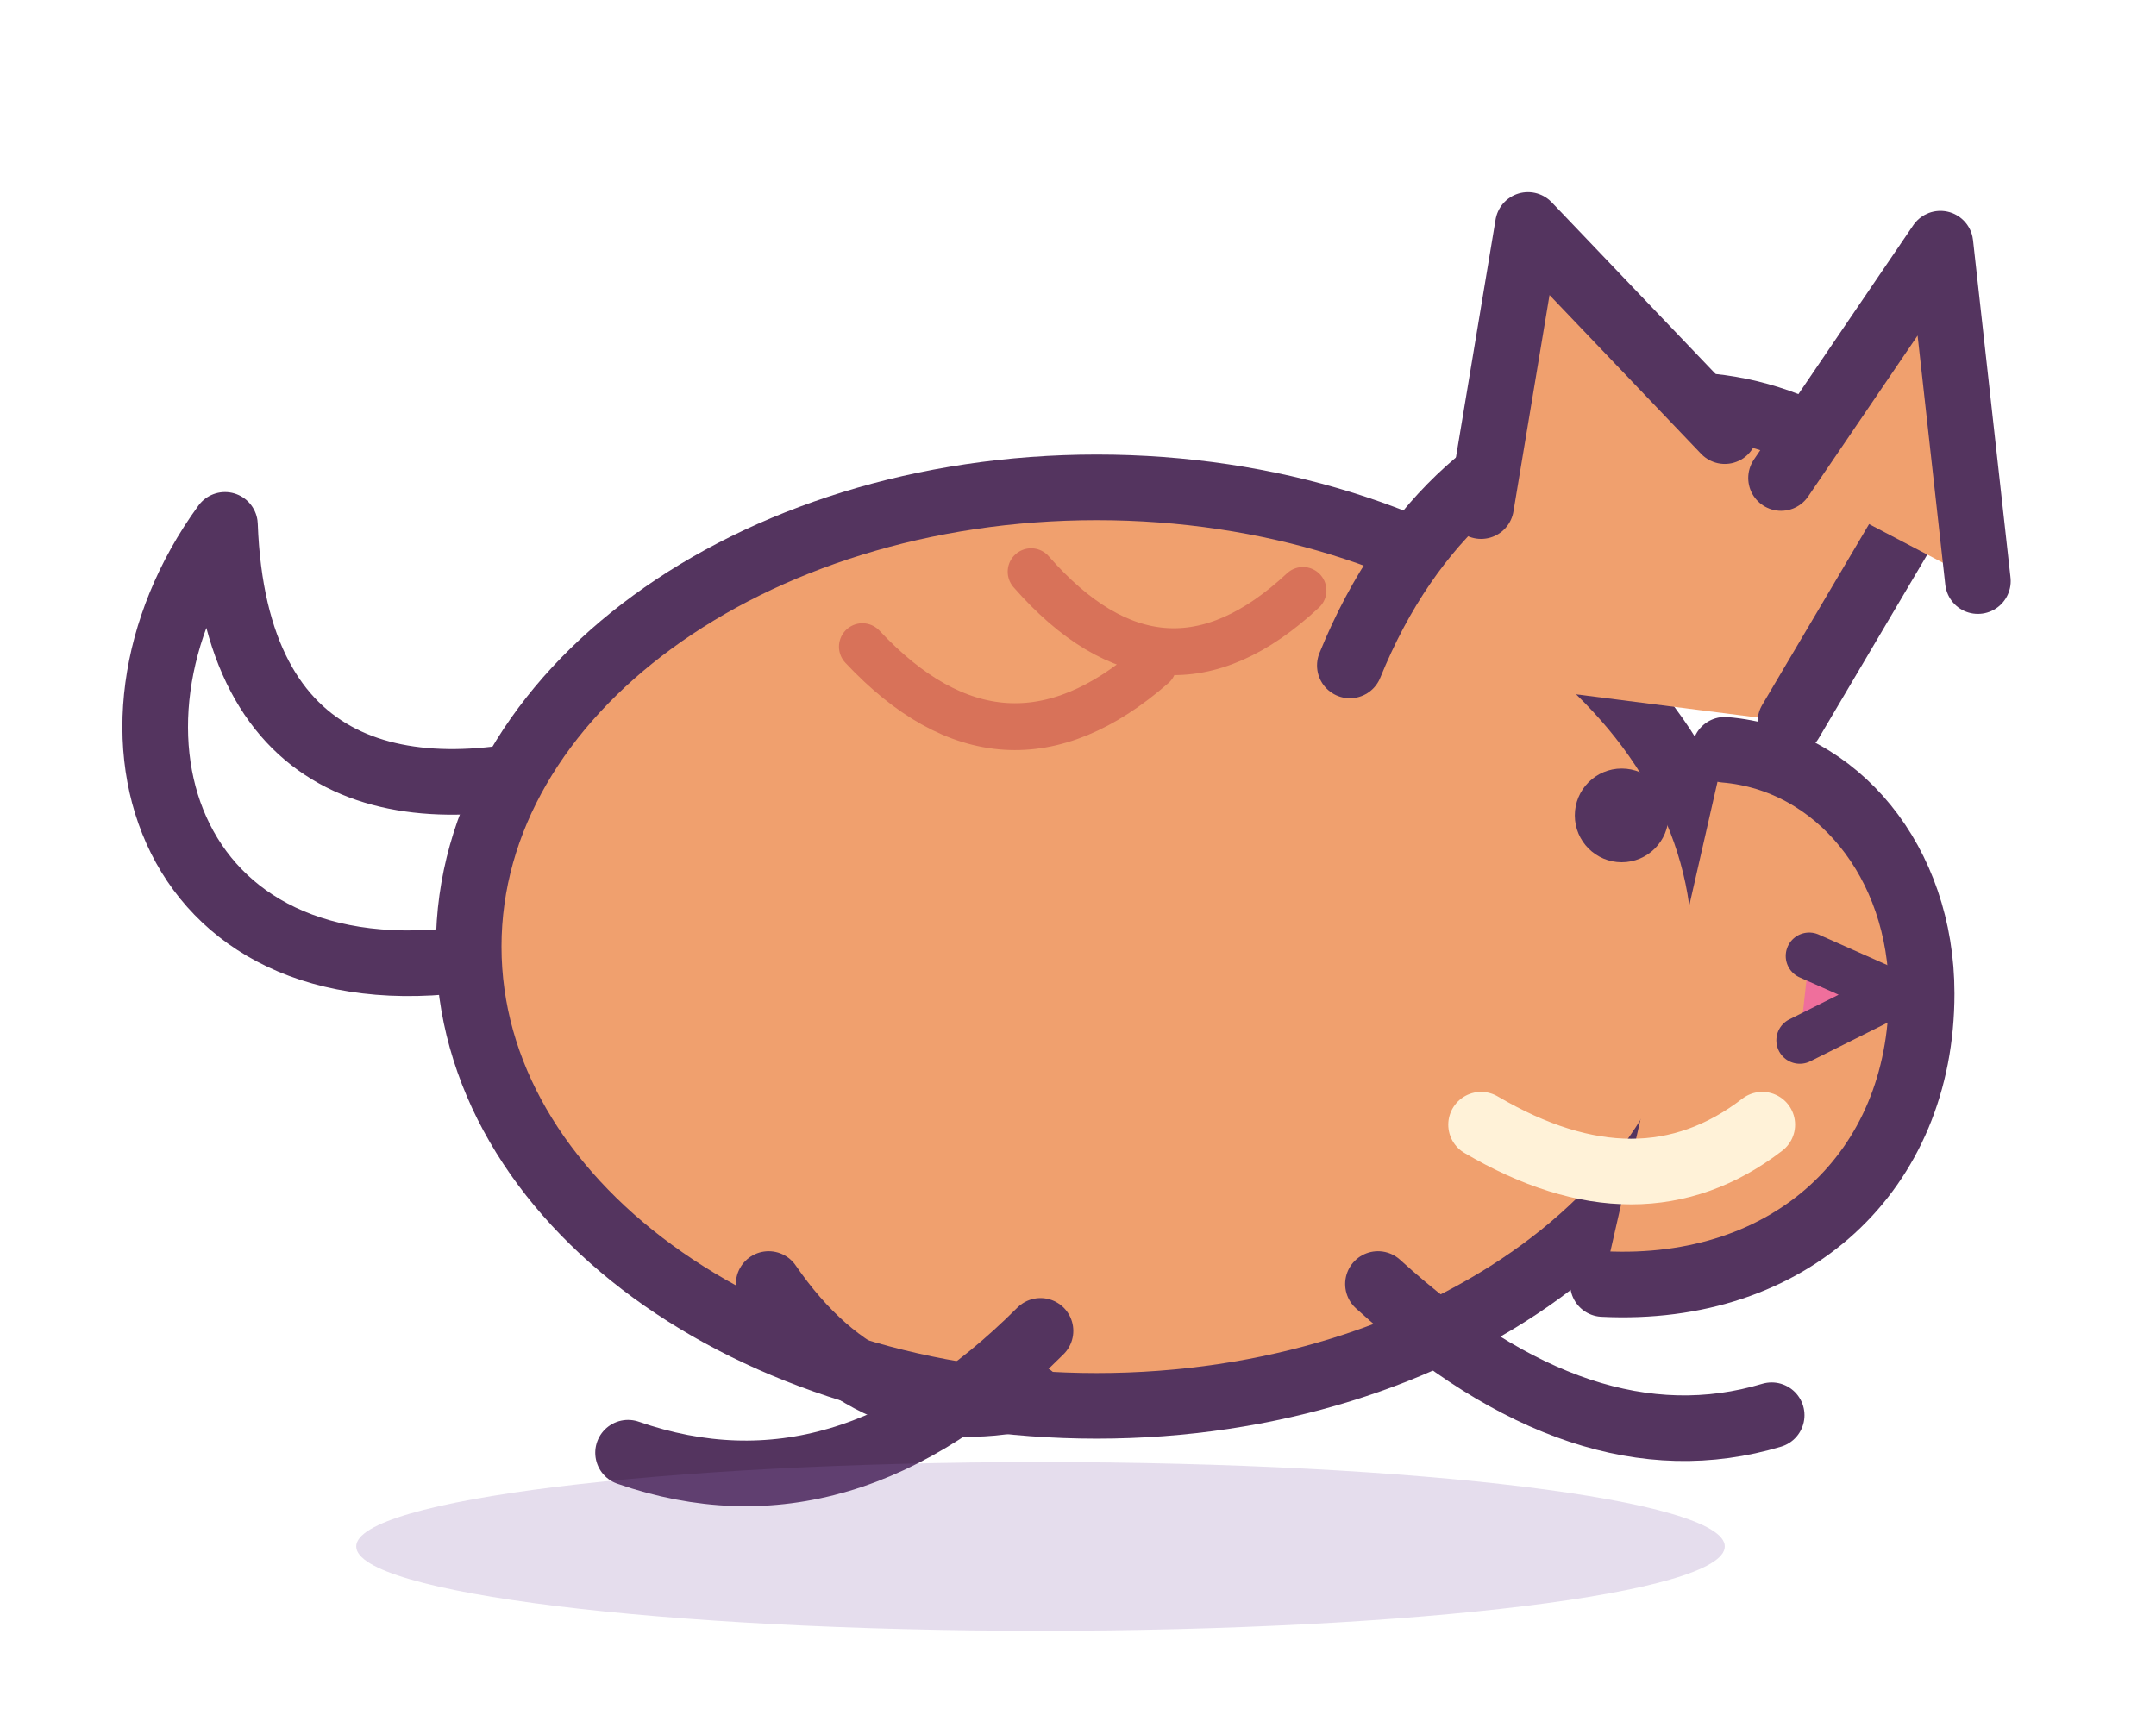
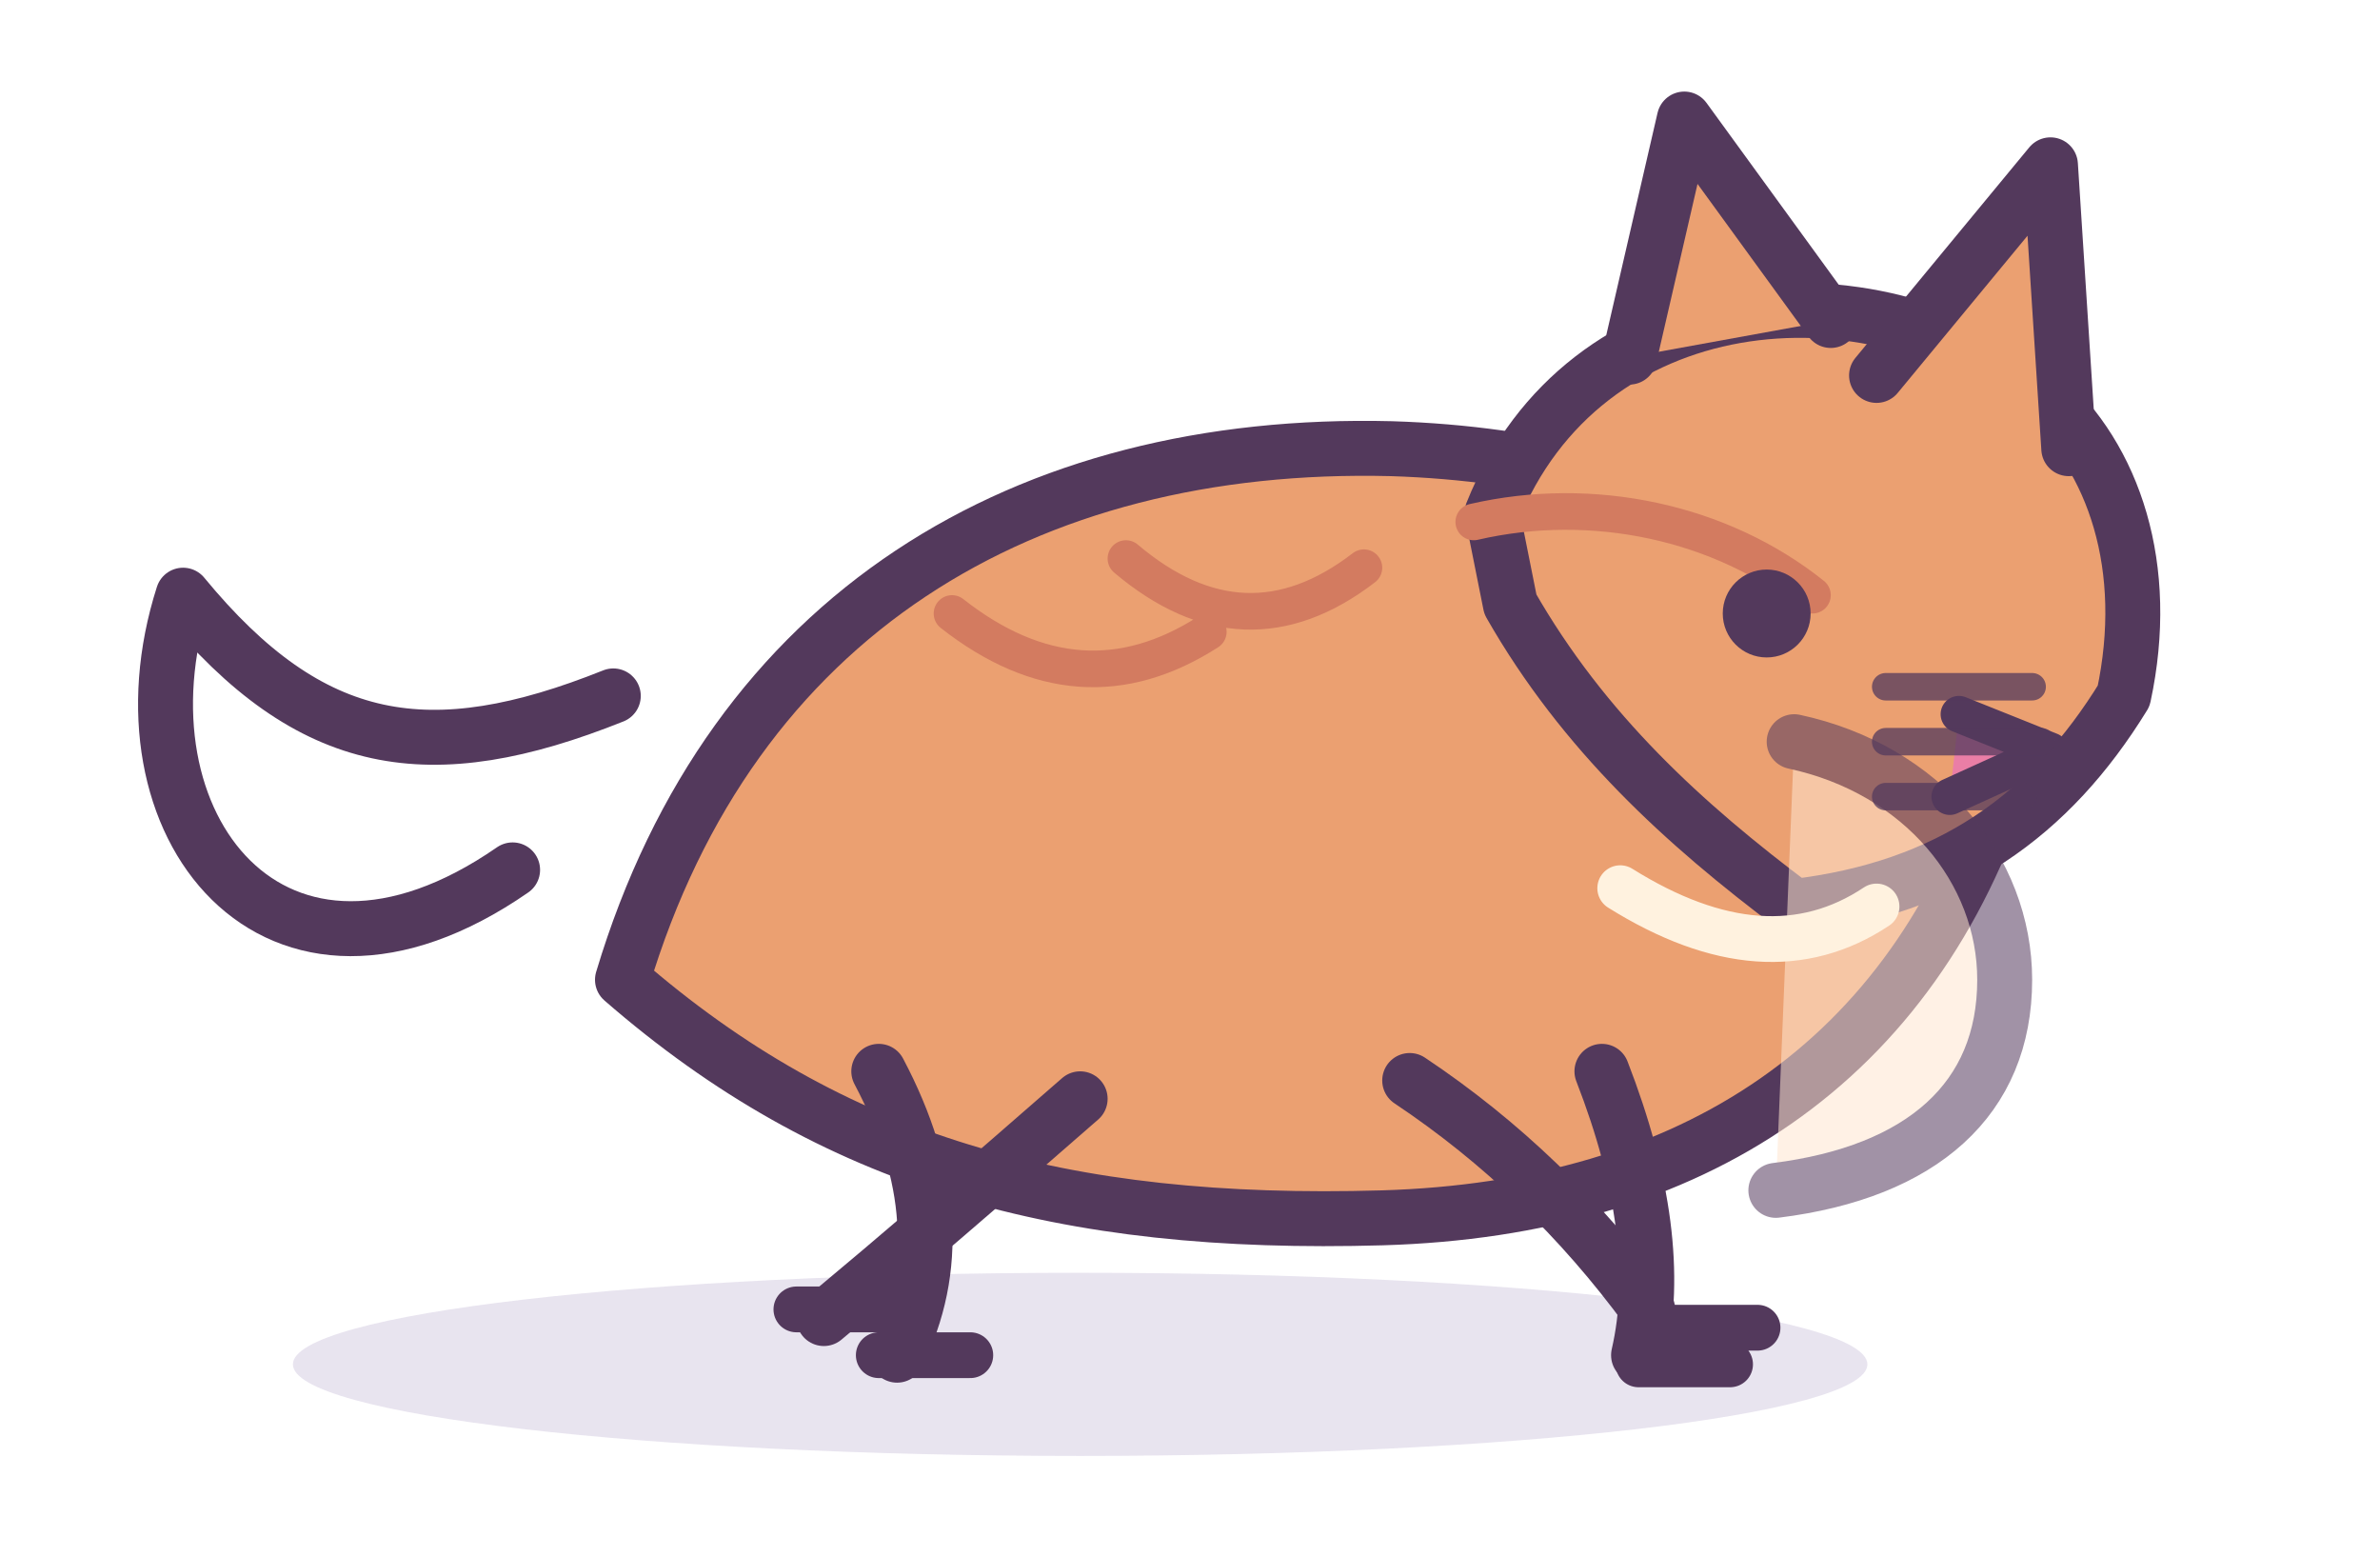
- <svg xmlns="http://www.w3.org/2000/svg" width="230" height="185" viewBox="0 0 230 185">
-   <g stroke="#54345f" stroke-width="7" stroke-linecap="round" stroke-linejoin="round">
-     <path d="M52 102 C18 108 8 78 24 56 C25 83 43 87 63 81" fill="none" />
-     <ellipse cx="117" cy="101" rx="67" ry="49" fill="#f0a06e" />
-     <path d="M144 71 C157 39 188 36 204 55 L191 77" fill="#f0a06e" />
-     <path d="M158 54 L163 24 L184 46" fill="#f0a06e" />
-     <path d="M190 51 L207 26 L211 62" fill="#f0a06e" />
-     <path d="M184 80 C196 81 205 92 205 106 C205 125 191 138 171 137" fill="#f0a06e" />
-     <circle cx="173" cy="87" r="5" fill="#54345f" stroke="none" />
-     <path d="M193 102 l9 4 l-10 5" fill="#ef6f9c" stroke-width="5" />
-     <path d="M82 137 Q93 153 110 149" fill="none" />
-     <path d="M111 142 Q90 163 67 155" fill="none" />
-     <path d="M147 137 Q169 157 189 151" fill="none" />
-     <path d="M92 69 q15 16 31 2 M110 61 q14 16 29 2" fill="none" stroke="#d87259" stroke-width="5" />
-     <path d="M158 120 Q175 130 188 120" fill="none" stroke="#fff2d8" stroke-width="7" />
+ <svg xmlns="http://www.w3.org/2000/svg" width="260" height="170" viewBox="0 0 260 170">
+   <ellipse cx="118" cy="149" rx="86" ry="10" fill="#7f67a8" opacity=".18" />
+   <g stroke="#53395c" stroke-width="6" stroke-linecap="round" stroke-linejoin="round">
+     <path d="M56 95 C30 113 12 90 20 65 C34 82 47 84 67 76" fill="none" />
+     <path d="M68 107 C80 67 112 48 152 49 C184 50 208 64 219 85 C209 116 185 132 151 133 C116 134 91 127 68 107Z" fill="#eba071" />
+     <path d="M163 56 C173 31 204 28 223 43 C231 50 235 62 232 76 C224 89 213 97 196 99 C184 90 173 80 165 66Z" fill="#eba071" />
+     <path d="M178 39 L184 13 L200 35" fill="#eba071" />
+     <path d="M205 41 L224 18 L226 49" fill="#eba071" />
+     <path d="M196 81 C210 84 219 95 219 107 C219 120 210 128 194 130" fill="#ffe6d0" opacity=".55" />
+     <path d="M161 57 C174 54 188 57 198 65" fill="none" stroke="#d37b60" stroke-width="4" />
+     <circle cx="193" cy="67" r="4.8" fill="#53395c" stroke="none" />
+     <path d="M214 78 l10 4 l-11 5" fill="#ea7ea6" stroke-width="4" />
+     <path d="M206 75 h16 M206 81 h17 M206 87 h15" fill="none" stroke="#53395c" stroke-width="3" opacity=".75" />
+     <path d="M177 97 q16 10 28 2" fill="none" stroke="#fff2df" stroke-width="5" />
+     <path d="M104 67 q14 11 28 2 M123 61 q13 11 26 1" fill="none" stroke="#d37b60" stroke-width="4" />
+     <path d="M96 117 q9 17 2 31" fill="none" />
+     <path d="M118 120 q-16 14 -28 24" fill="none" />
+     <path d="M154 118 q15 10 26 25" fill="none" />
+     <path d="M175 117 q7 18 4 31" fill="none" />
+     <path d="M96 148 h10 M87 143 h10 M180 145 h12 M179 149 h10" fill="none" stroke-width="5" />
  </g>
-   <ellipse cx="111" cy="165" rx="73" ry="9" fill="#8a65ad" opacity=".22" />
</svg>
